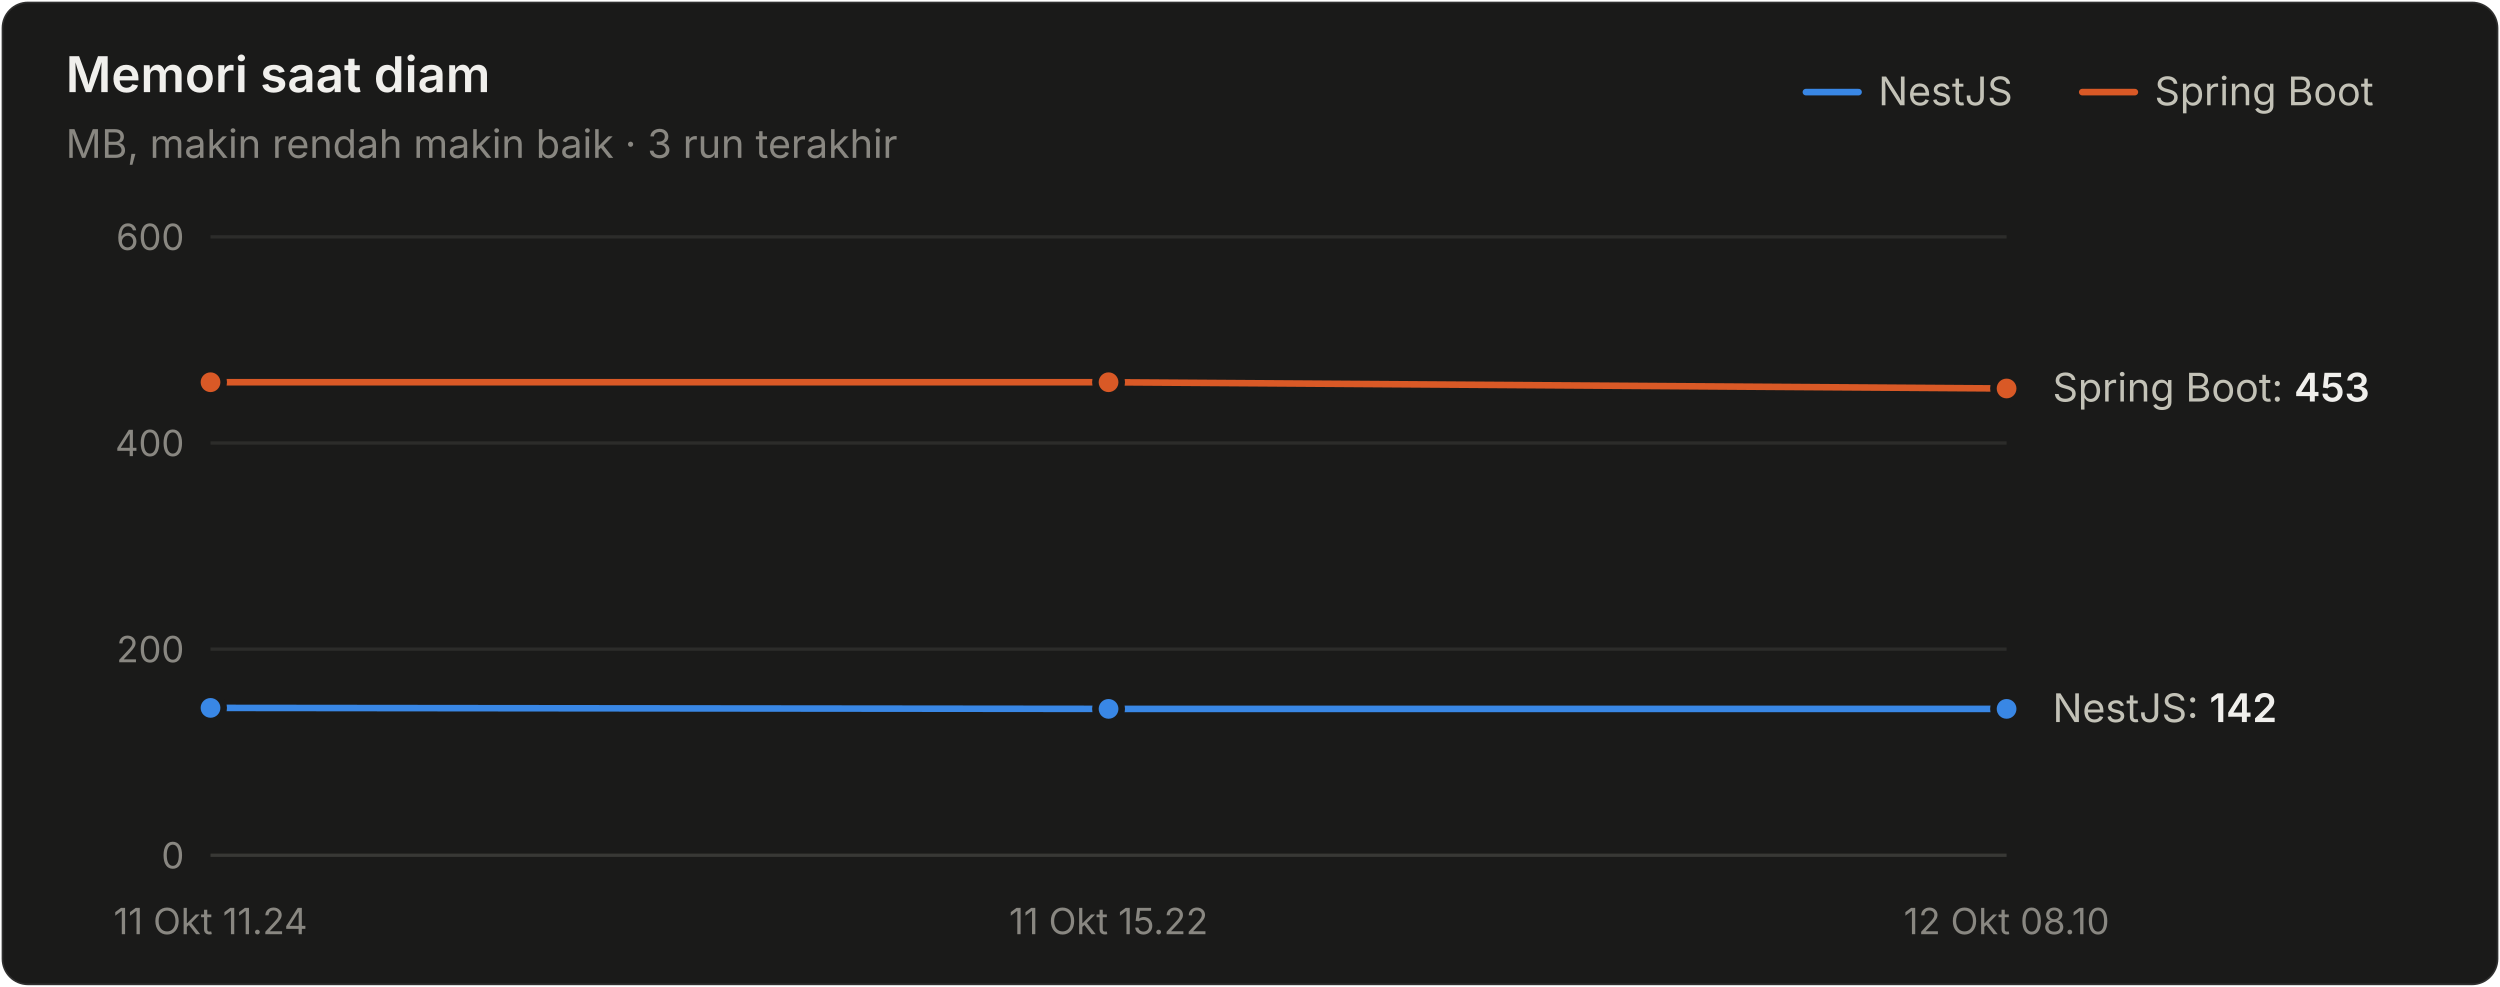
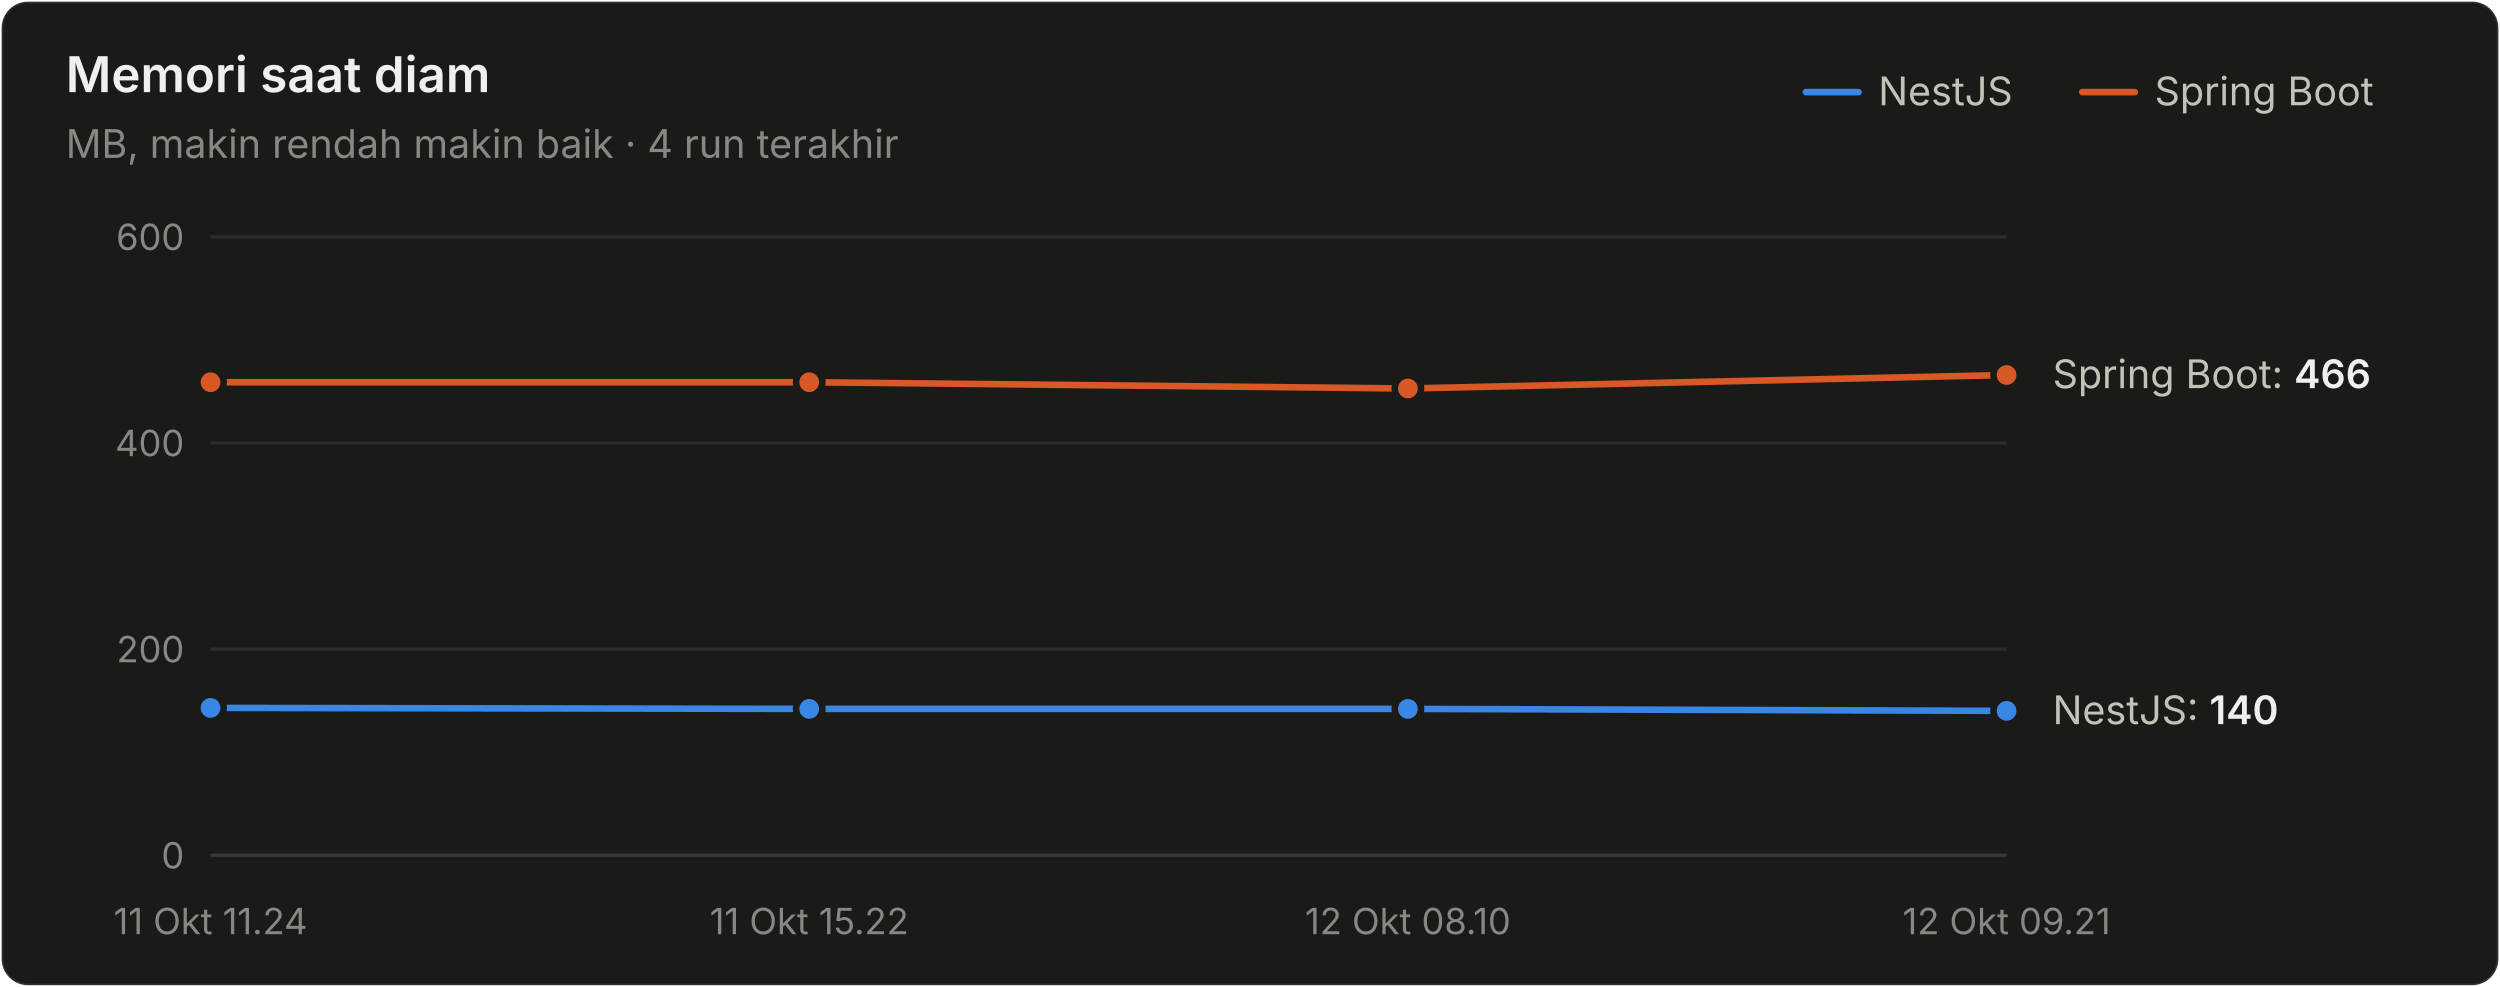
<svg xmlns="http://www.w3.org/2000/svg" width="760" height="300" viewBox="0 0 760 300" role="img" aria-label="Memori saat diam">
  <style>text{font-family:system-ui,-apple-system,"Segoe UI",sans-serif}.angka{font-variant-numeric:tabular-nums}</style>
  <rect x="0.5" y="0.5" width="759" height="299" rx="8" fill="#1a1a19" stroke="rgba(255,255,255,0.10)" />
  <text x="20" y="28" font-size="15" font-weight="600" fill="#f0efec">Memori saat diam</text>
-   <text x="20" y="48" font-size="12" fill="#898781">MB, makin rendah makin baik · 3 run terakhir</text>
+   <text x="20" y="48" font-size="12" fill="#898781">MB, makin rendah makin baik · 4 run terakhir</text>
  <text x="655" y="32" font-size="12" fill="#c3c2b7">Spring Boot</text>
  <line x1="633" y1="28" x2="649" y2="28" stroke="#d95926" stroke-width="2" stroke-linecap="round" />
  <text x="571" y="32" font-size="12" fill="#c3c2b7">NestJS</text>
  <line x1="549" y1="28" x2="565" y2="28" stroke="#3987e5" stroke-width="2" stroke-linecap="round" />
  <line x1="64" y1="260" x2="610" y2="260" stroke="#383835" stroke-width="1" />
  <text class="angka" x="56" y="264" font-size="11" text-anchor="end" fill="#898781">0</text>
  <line x1="64" y1="197.333" x2="610" y2="197.333" stroke="#2c2c2a" stroke-width="1" />
  <text class="angka" x="56" y="201.333" font-size="11" text-anchor="end" fill="#898781">200</text>
  <line x1="64" y1="134.667" x2="610" y2="134.667" stroke="#2c2c2a" stroke-width="1" />
  <text class="angka" x="56" y="138.667" font-size="11" text-anchor="end" fill="#898781">400</text>
  <line x1="64" y1="72" x2="610" y2="72" stroke="#2c2c2a" stroke-width="1" />
  <text class="angka" x="56" y="76" font-size="11" text-anchor="end" fill="#898781">600</text>
  <text x="64" y="284" font-size="11" text-anchor="middle" fill="#898781">11 Okt 11.24</text>
-   <text x="337" y="284" font-size="11" text-anchor="middle" fill="#898781">11 Okt 15.22</text>
-   <text x="610" y="284" font-size="11" text-anchor="middle" fill="#898781">12 Okt 08.10</text>
-   <path d="M64.0,215.2 L337.0,215.5 L610.0,215.5" fill="none" stroke="#3987e5" stroke-width="2" stroke-linejoin="round" stroke-linecap="round" />
+   <text x="246" y="284" font-size="11" text-anchor="middle" fill="#898781">11 Okt 15.22</text>
+   <text x="428" y="284" font-size="11" text-anchor="middle" fill="#898781">12 Okt 08.10</text>
+   <text x="610" y="284" font-size="11" text-anchor="middle" fill="#898781">12 Okt 09.21</text>
+   <path d="M64.0,215.2 L246.0,215.5 L428.0,215.5 L610.0,216.1" fill="none" stroke="#3987e5" stroke-width="2" stroke-linejoin="round" stroke-linecap="round" />
  <circle cx="64.0" cy="215.2" r="4" fill="#3987e5" stroke="#1a1a19" stroke-width="2" />
-   <circle cx="337.0" cy="215.5" r="4" fill="#3987e5" stroke="#1a1a19" stroke-width="2" />
-   <circle cx="610.0" cy="215.5" r="4" fill="#3987e5" stroke="#1a1a19" stroke-width="2" />
-   <path d="M64.0,116.2 L337.0,116.2 L610.0,118.1" fill="none" stroke="#d95926" stroke-width="2" stroke-linejoin="round" stroke-linecap="round" />
+   <circle cx="246.0" cy="215.5" r="4" fill="#3987e5" stroke="#1a1a19" stroke-width="2" />
+   <circle cx="428.0" cy="215.5" r="4" fill="#3987e5" stroke="#1a1a19" stroke-width="2" />
+   <circle cx="610.0" cy="216.1" r="4" fill="#3987e5" stroke="#1a1a19" stroke-width="2" />
+   <path d="M64.0,116.2 L246.0,116.2 L428.0,118.1 L610.0,114.0" fill="none" stroke="#d95926" stroke-width="2" stroke-linejoin="round" stroke-linecap="round" />
  <circle cx="64.0" cy="116.2" r="4" fill="#d95926" stroke="#1a1a19" stroke-width="2" />
-   <circle cx="337.0" cy="116.2" r="4" fill="#d95926" stroke="#1a1a19" stroke-width="2" />
-   <circle cx="610.0" cy="118.1" r="4" fill="#d95926" stroke="#1a1a19" stroke-width="2" />
-   <text class="angka" x="624" y="122.06" font-size="12" fill="#c3c2b7">Spring Boot: <tspan fill="#f0efec" font-weight="600">453</tspan>
+   <circle cx="246.0" cy="116.2" r="4" fill="#d95926" stroke="#1a1a19" stroke-width="2" />
+   <circle cx="428.0" cy="118.1" r="4" fill="#d95926" stroke="#1a1a19" stroke-width="2" />
+   <circle cx="610.0" cy="114.0" r="4" fill="#d95926" stroke="#1a1a19" stroke-width="2" />
+   <text class="angka" x="624" y="117.987" font-size="12" fill="#c3c2b7">Spring Boot: <tspan fill="#f0efec" font-weight="600">466</tspan>
  </text>
-   <text class="angka" x="624" y="219.507" font-size="12" fill="#c3c2b7">NestJS: <tspan fill="#f0efec" font-weight="600">142</tspan>
+   <text class="angka" x="624" y="220.133" font-size="12" fill="#c3c2b7">NestJS: <tspan fill="#f0efec" font-weight="600">140</tspan>
  </text>
</svg>
